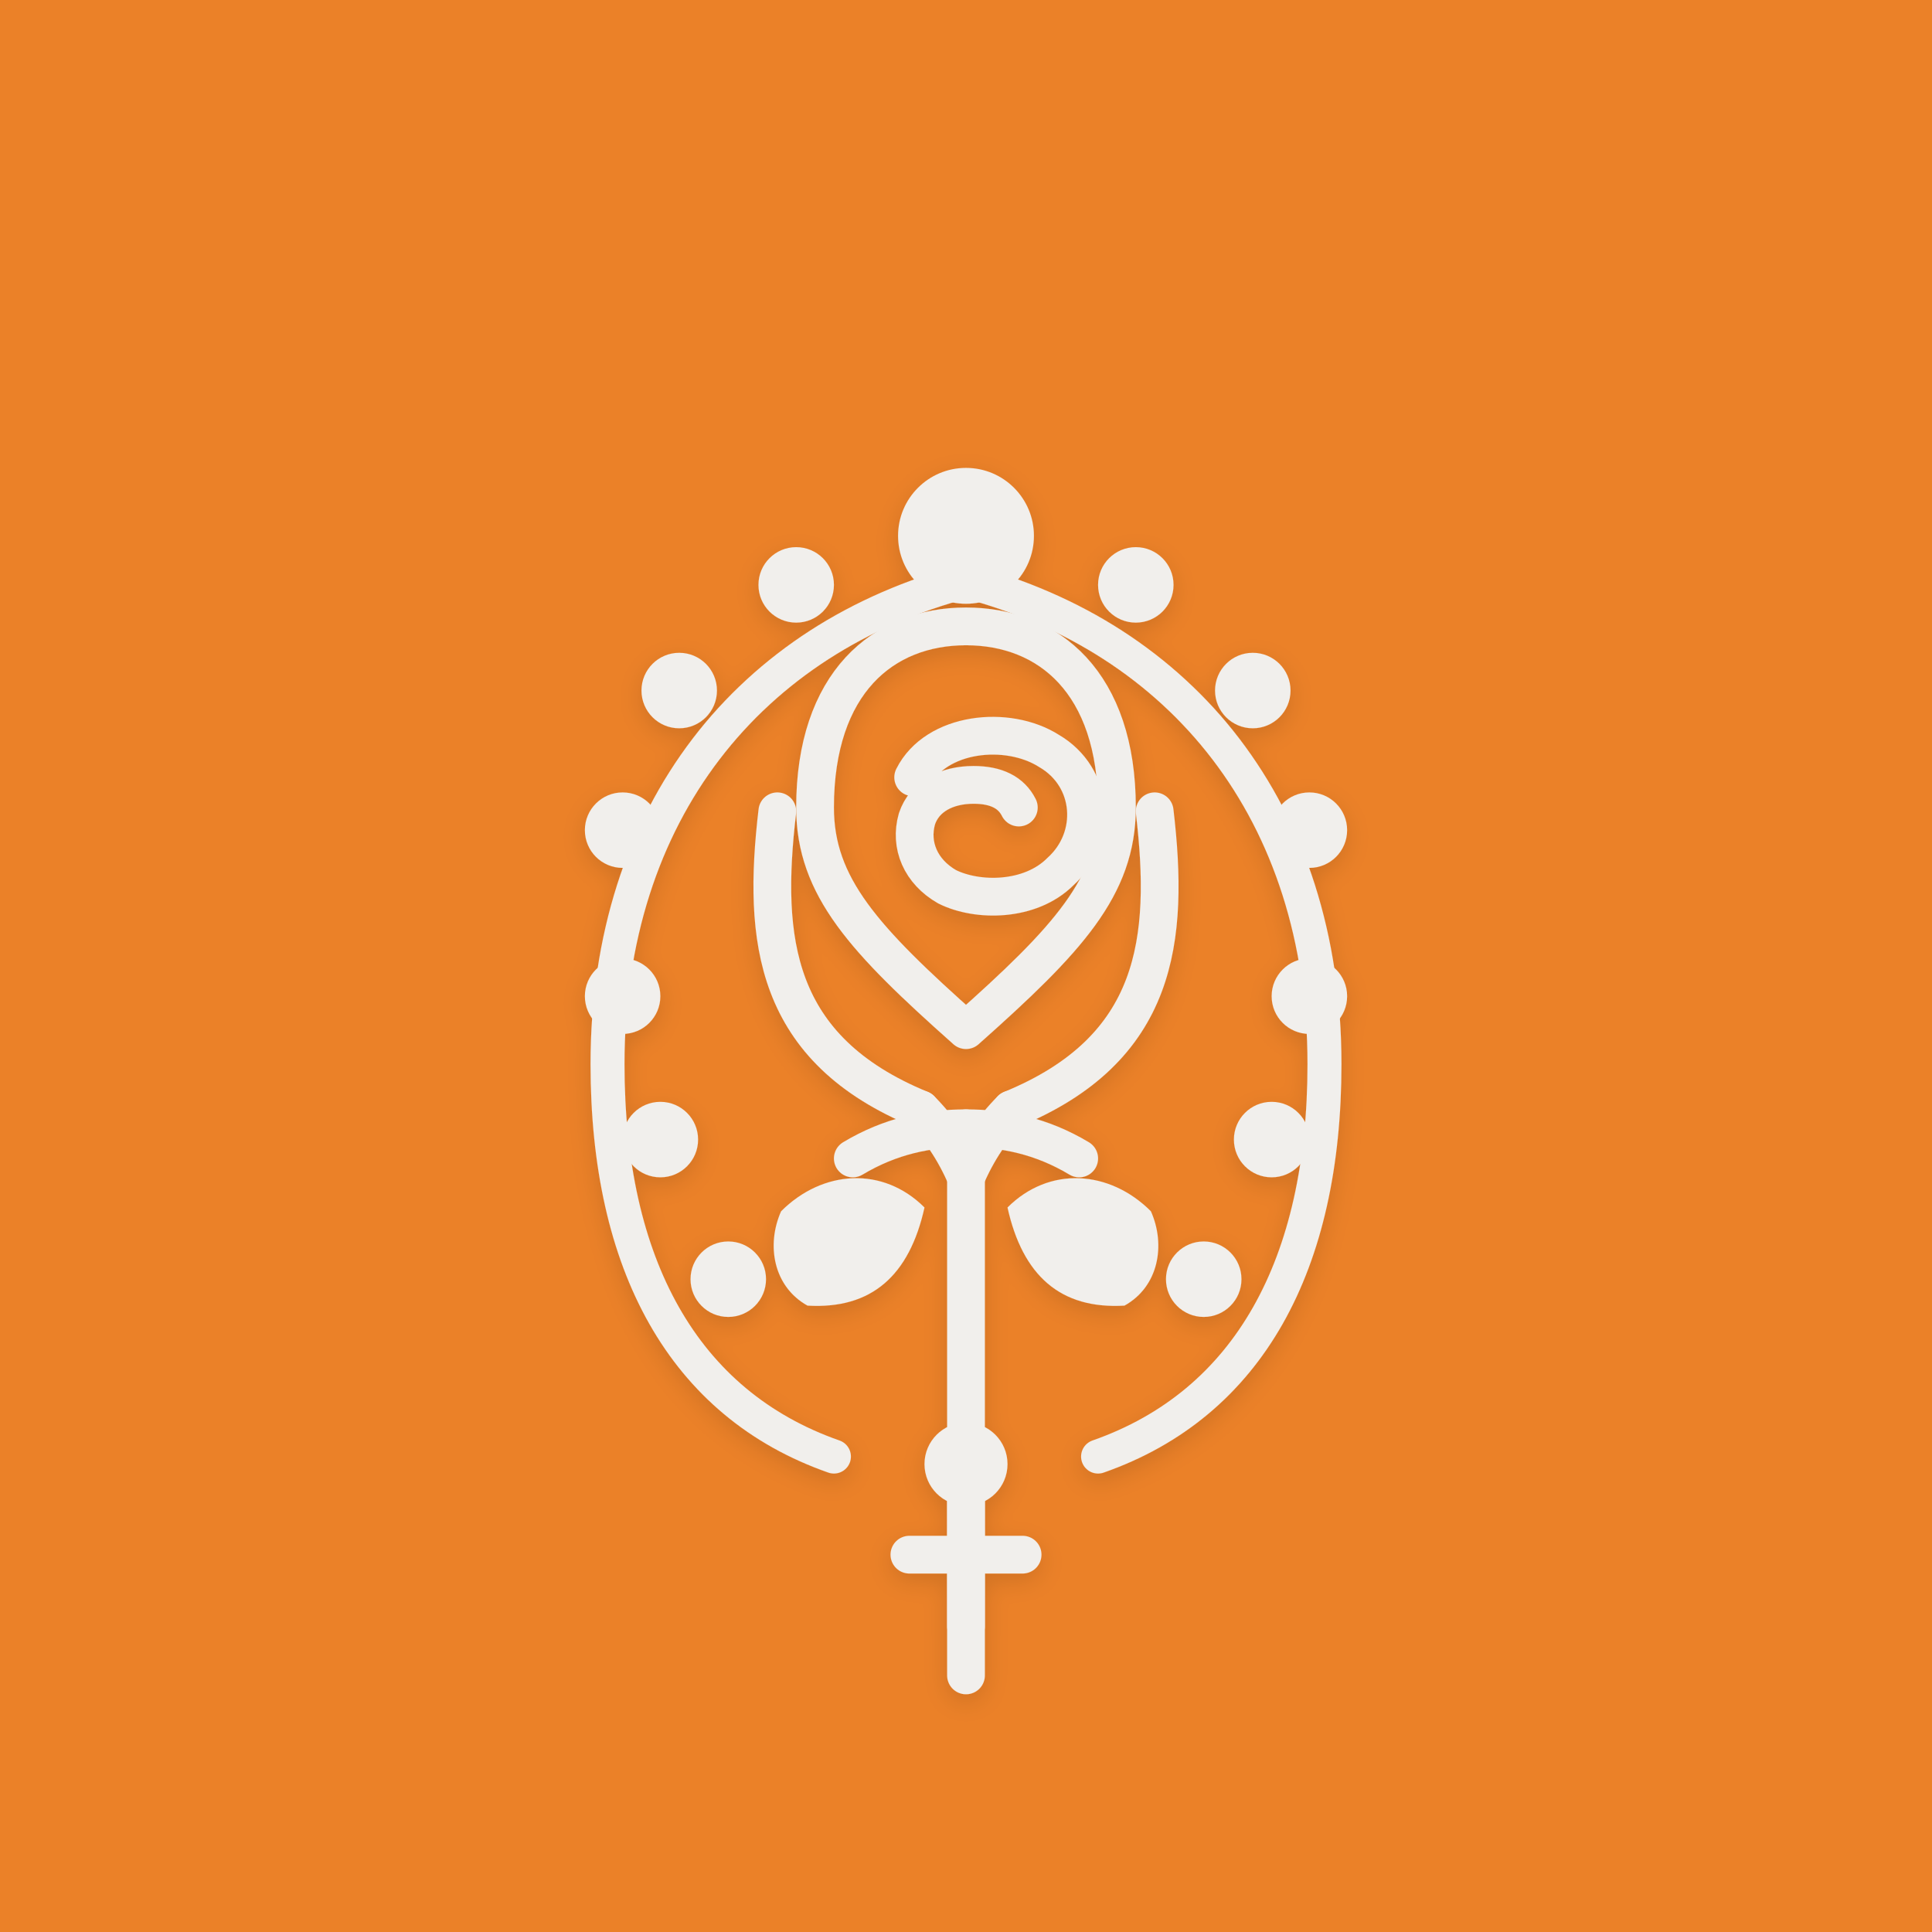
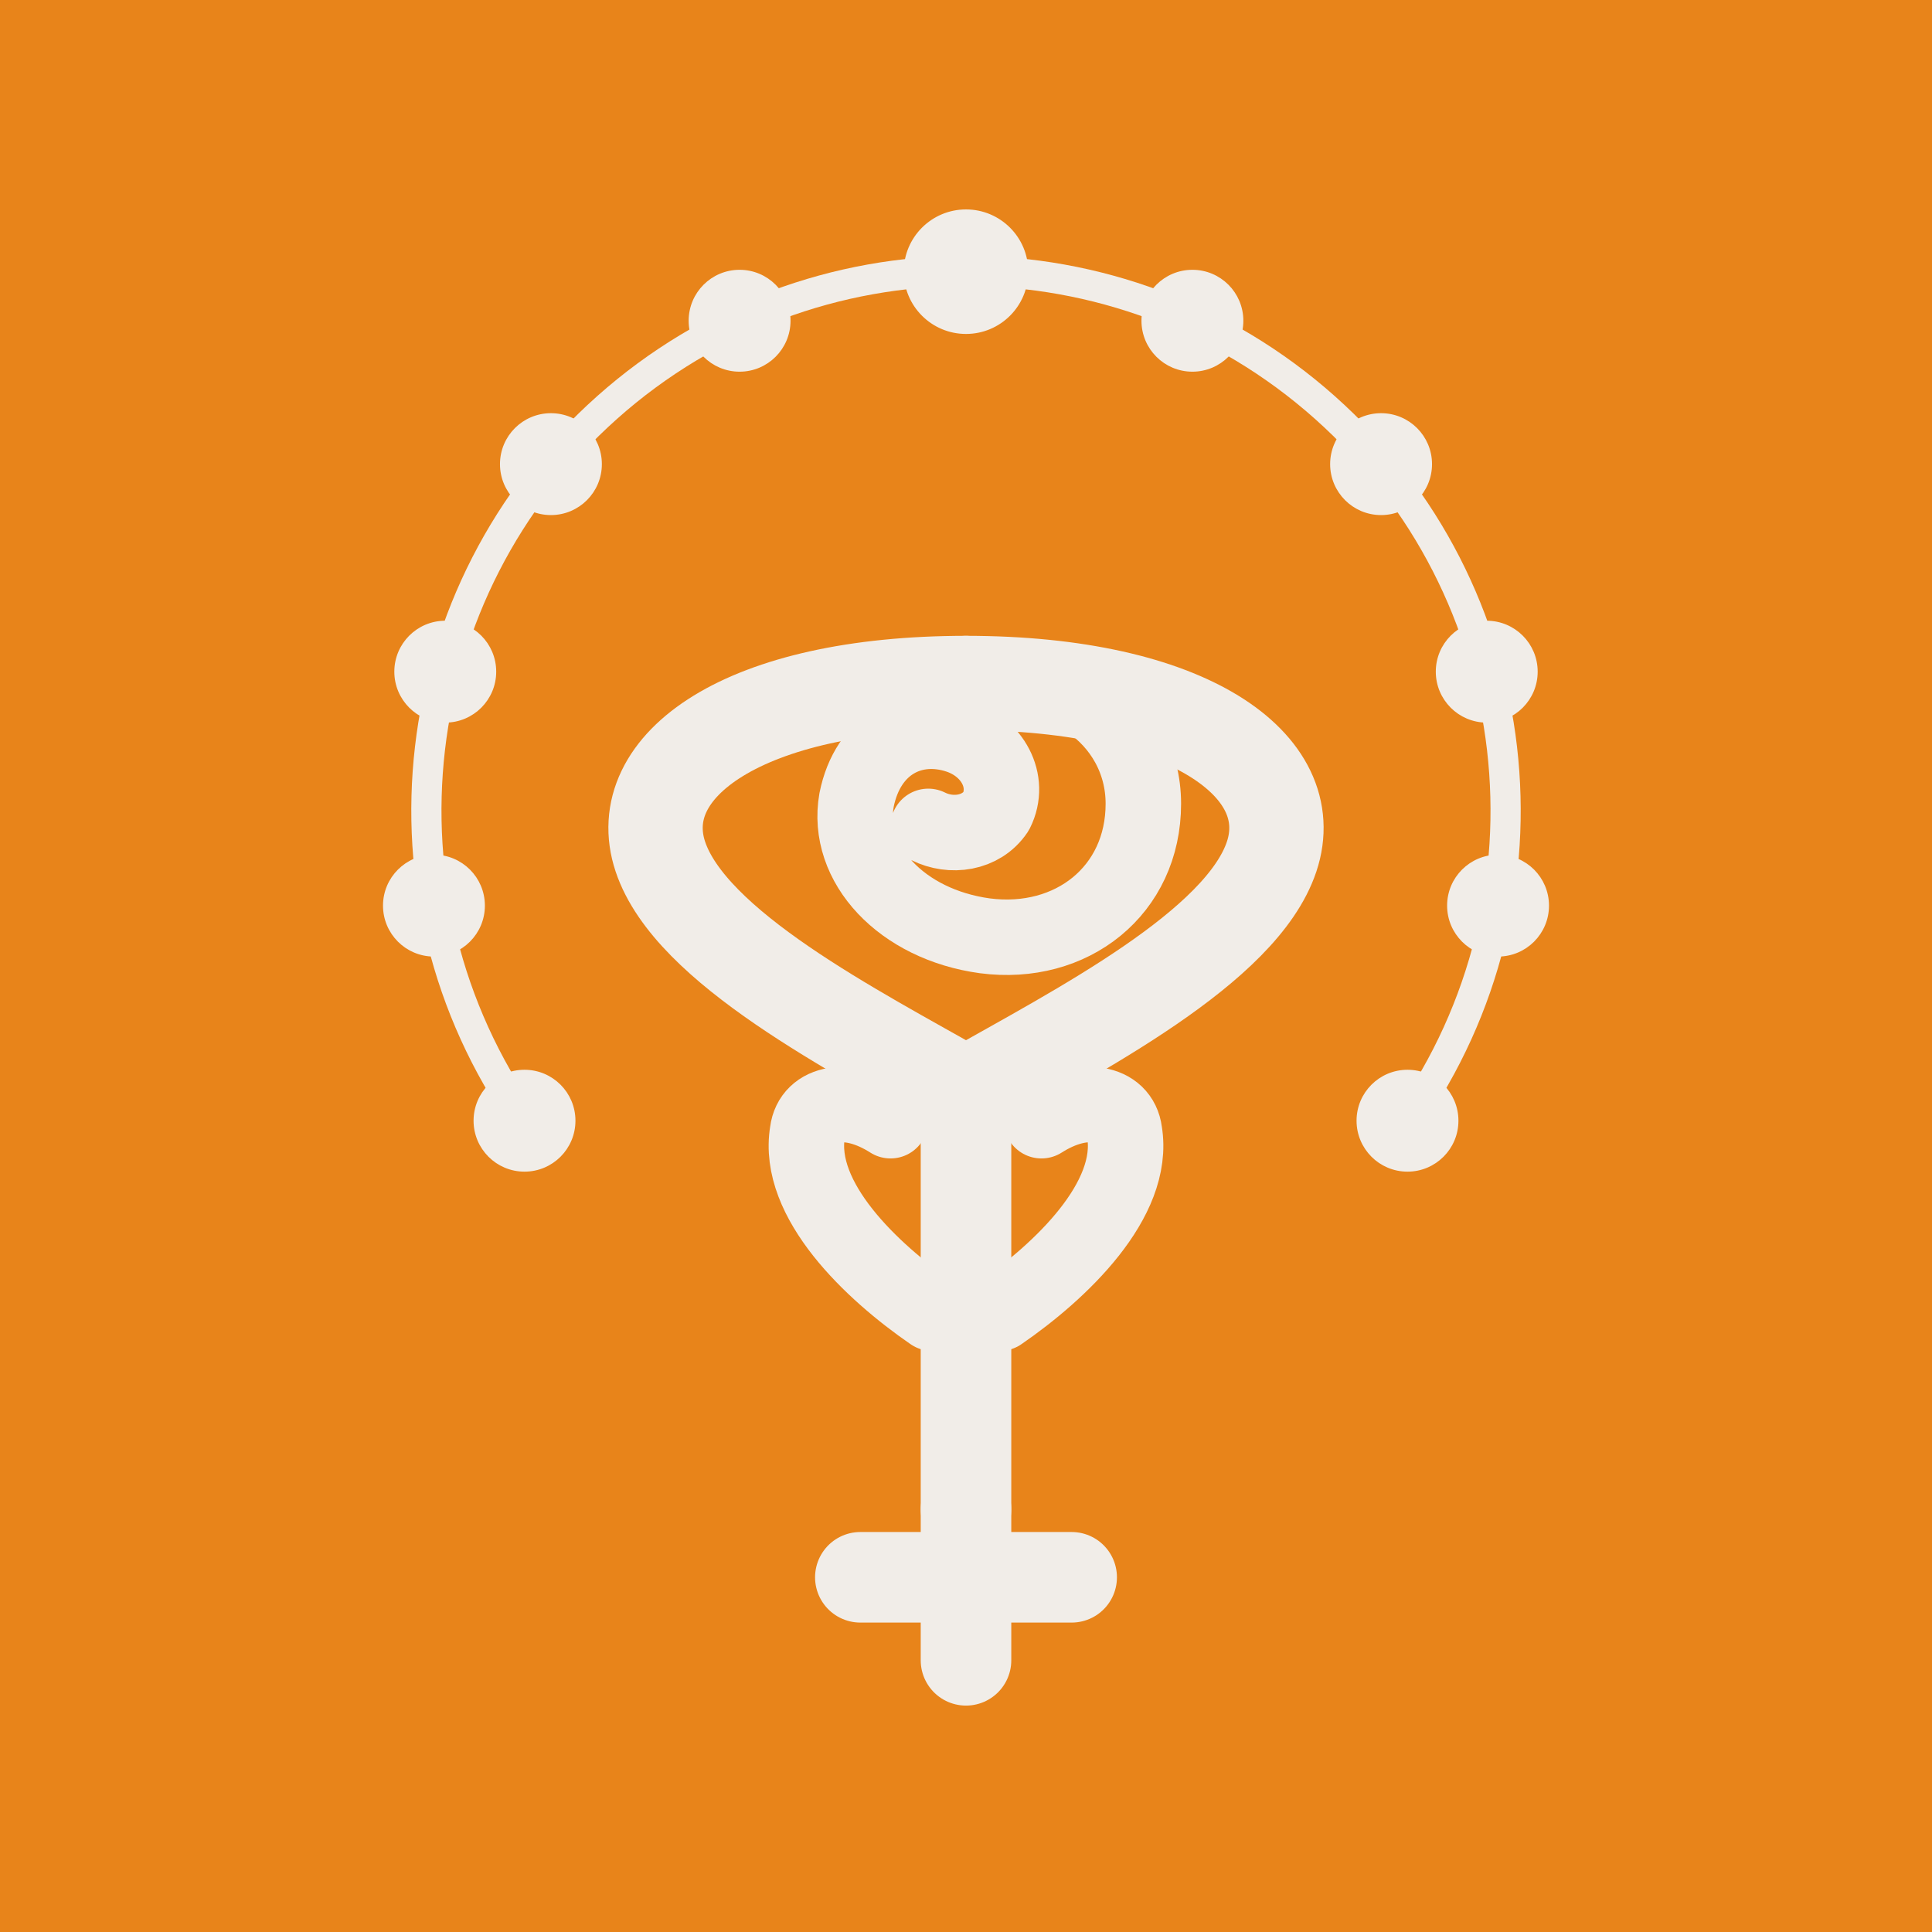
<svg xmlns="http://www.w3.org/2000/svg" viewBox="0 0 512 512">
-   <defs>
-     <filter id="softShadow" x="-20%" y="-20%" width="140%" height="140%">
-       <feDropShadow dx="0" dy="2" stdDeviation="3" flood-color="#000000" flood-opacity="0.12" />
-     </filter>
-   </defs>
-   <rect width="512" height="512" fill="#EB8128" />
-   <g filter="url(#softShadow)">
-     <g fill="none" stroke="#F1EFEC" stroke-width="9" stroke-linecap="round" stroke-linejoin="round">
-       <path d="M221 386                C181 372 161 335 161 282                C161 215 199 169 256 154" />
-       <path d="M291 386                C331 372 351 335 351 282                C351 215 313 169 256 154" />
-     </g>
-     <g fill="#F1EFEC">
-       <circle cx="256" cy="142" r="18" />
-       <circle cx="211" cy="155" r="10" />
-       <circle cx="180" cy="183" r="10" />
-       <circle cx="165" cy="220" r="10" />
-       <circle cx="165" cy="264" r="10" />
-       <circle cx="175" cy="302" r="10" />
-       <circle cx="193" cy="339" r="10" />
-       <circle cx="301" cy="155" r="10" />
-       <circle cx="332" cy="183" r="10" />
-       <circle cx="347" cy="220" r="10" />
-       <circle cx="347" cy="264" r="10" />
-       <circle cx="337" cy="302" r="10" />
-       <circle cx="319" cy="339" r="10" />
-       <circle cx="256" cy="388" r="11" />
-     </g>
-     <g fill="none" stroke="#F1EFEC" stroke-width="10" stroke-linecap="round" stroke-linejoin="round">
-       <path d="M216 214                C216 181 234 166 256 166                C278 166 296 181 296 214                C296 235 283 249 256 273                C229 249 216 235 216 214Z" />
-       <path d="M242 206                C248 194 267 192 278 199                C290 206 291 222 281 231                C273 239 259 239 251 235                C244 231 241 224 243 217                C245 211 251 208 258 208                C264 208 268 210 270 214" />
-       <path d="M206 215                C202 249 205 278 244 294" />
-       <path d="M306 215                C310 249 307 278 268 294" />
-       <path d="M244 294                C249 299 253 305 256 312" />
-       <path d="M268 294                C263 299 259 305 256 312" />
-       <path d="M256 312 L256 431" />
-     </g>
-     <g fill="#F1EFEC">
-       <path d="M207 321                C218 310 234 309 245 320                C241 338 231 347 214 346                C205 341 203 330 207 321Z" />
-       <path d="M305 321                C294 310 278 309 267 320                C271 338 281 347 298 346                C307 341 309 330 305 321Z" />
-     </g>
-     <g fill="none" stroke="#F1EFEC" stroke-width="10" stroke-linecap="round">
-       <path d="M226 307 C236 301 246 299 256 299" />
-       <path d="M286 307 C276 301 266 299 256 299" />
-     </g>
-     <g fill="none" stroke="#F1EFEC" stroke-width="10" stroke-linecap="round">
-       <line x1="256" y1="388" x2="256" y2="444" />
-       <line x1="241" y1="412" x2="271" y2="412" />
-     </g>
+   <rect width="512" height="512" fill="#E8841A" />
+   <g fill="#F1EDE8" stroke="#F1EDE8" stroke-linecap="round" stroke-linejoin="round">
+     <path fill="none" stroke-width="8" d="M 139 297 A 143 143 0 1 1 373 297" />
+     <circle cx="256" cy="72" r="16" />
+     <circle cx="196" cy="85" r="13" />
+     <circle cx="146" cy="123" r="13" />
+     <circle cx="118" cy="178" r="13" />
+     <circle cx="115" cy="240" r="13" />
+     <circle cx="139" cy="297" r="13" />
+     <circle cx="316" cy="85" r="13" />
+     <circle cx="366" cy="123" r="13" />
+     <circle cx="394" cy="178" r="13" />
+     <circle cx="397" cy="240" r="13" />
+     <circle cx="373" cy="297" r="13" />
+     <line x1="256" y1="290" x2="256" y2="400" stroke-width="24" />
+     <line x1="256" y1="400" x2="256" y2="440" stroke-width="24" />
+     <line x1="228" y1="418" x2="284" y2="418" stroke-width="24" />
+     <path fill="none" stroke-width="25" d="M 256 290 C 226 273 183 251 175 227 C 167 203 197 181 256 181" />
+     <path fill="none" stroke-width="25" d="M 256 290 C 286 273 329 251 337 227 C 345 203 315 181 256 181" />
+     <path fill="none" stroke-width="20" d="M 256 181          C 280 174 303 190 303 213          C 303 236 284 251 261 248          C 239 245 224 229 227 212          C 230 197 242 191 254 195          C 263 198 268 207 264 215          C 260 221 252 222 246 219" />
+     <path fill="none" stroke-width="20" d="M 247 348 C 231 337 211 318 214 300 C 215 292 225 290 236 297" />
+     <path fill="none" stroke-width="20" d="M 265 348 C 281 337 301 318 298 300 C 297 292 287 290 276 297" />
  </g>
</svg>
